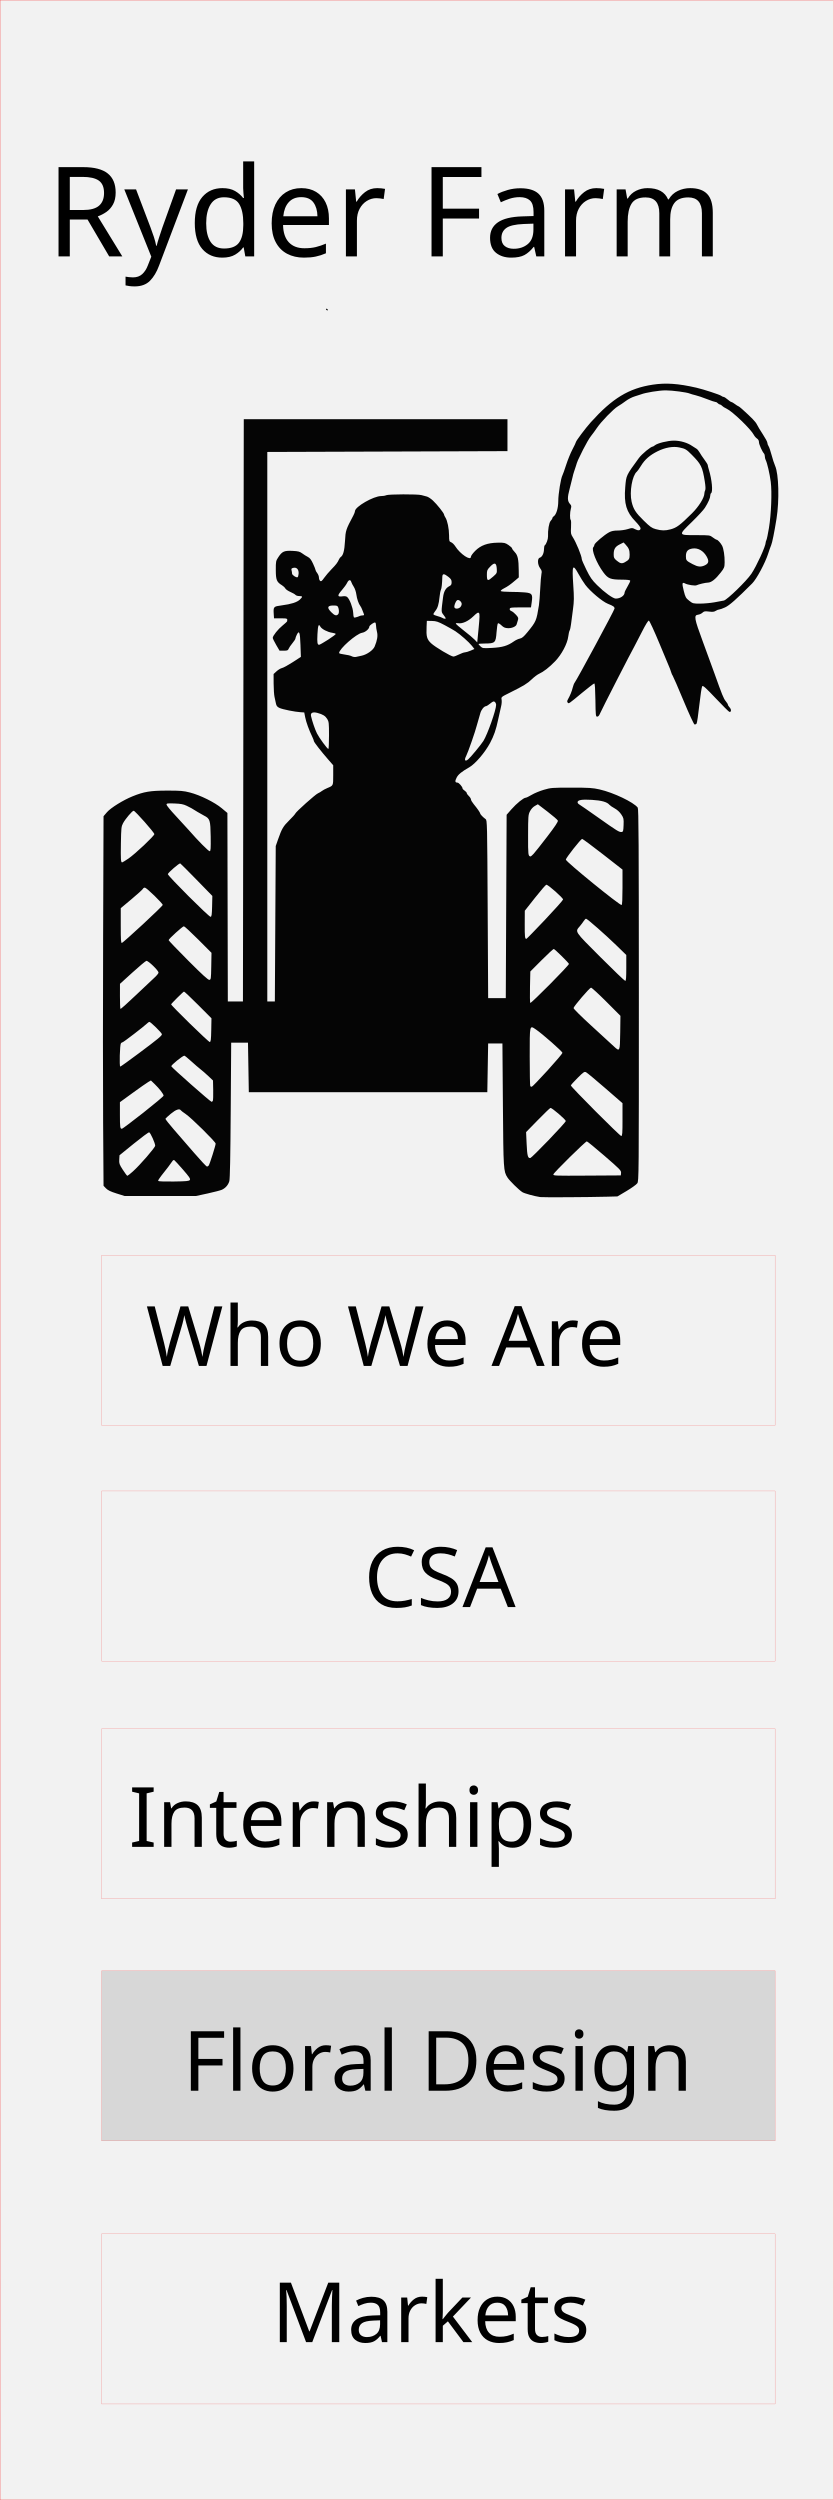
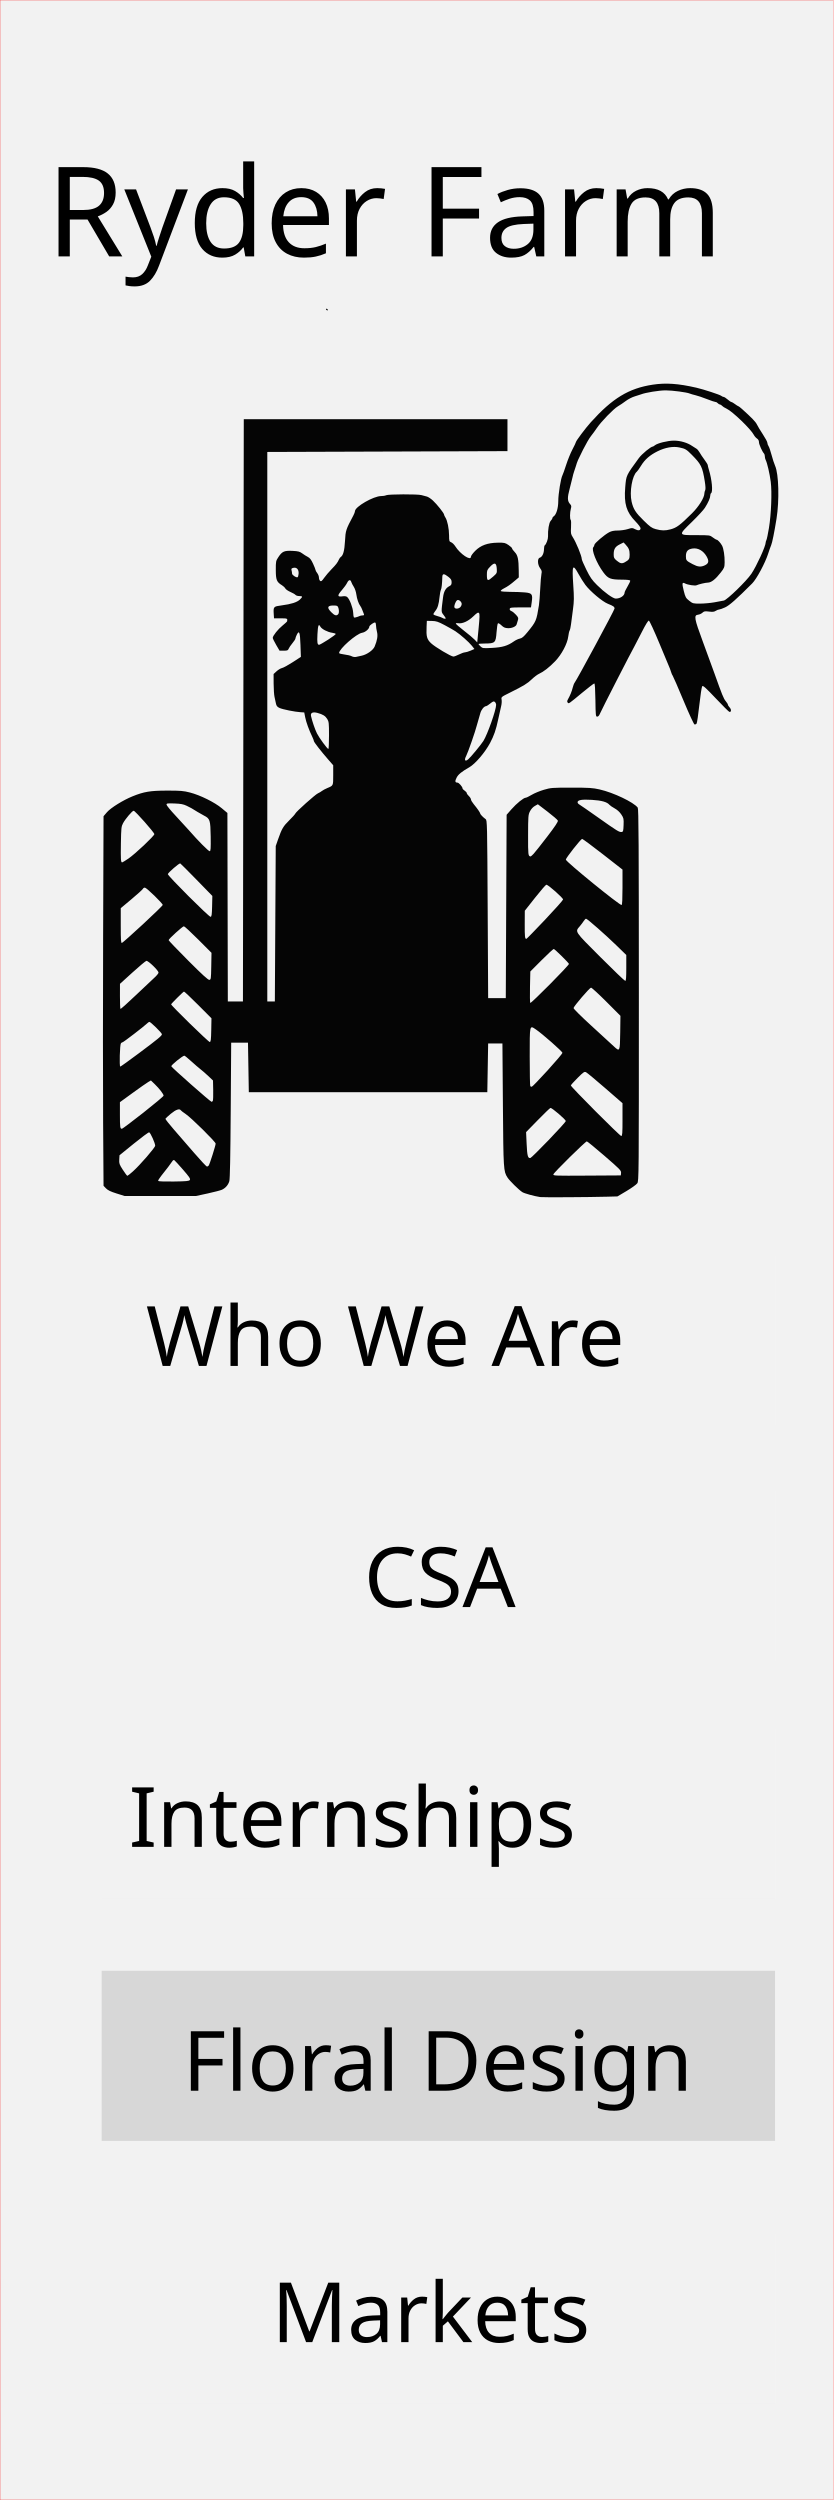
<svg xmlns="http://www.w3.org/2000/svg" width="112.889mm" height="338.667mm" viewBox="0 0 400 1200" id="svg4278" version="1.1">
  <defs id="defs4280" />
  <g id="layer1" transform="translate(-48.57143,410.4949)">
    <rect style="opacity:1;fill:#f2f2f2;fill-opacity:1;fill-rule:evenodd;stroke:#f60000;stroke-width:0.1;stroke-linecap:round;stroke-miterlimit:4;stroke-dasharray:none;stroke-opacity:1" id="rect4700" width="399.9" height="1199.9" x="48.621" y="-410.445" />
    <text xml:space="preserve" style="font-style:normal;font-weight:normal;font-size:40px;line-height:125%;font-family:sans-serif;text-align:end;letter-spacing:0px;word-spacing:0px;text-anchor:end;fill:#000000;fill-opacity:1;stroke:none;stroke-width:1px;stroke-linecap:butt;stroke-linejoin:miter;stroke-opacity:1;opacity:1;" x="259.218" y="-287.426" id="text4767">
      <tspan id="tspan4769" x="259.218" y="-287.426" style="font-style:normal;font-variant:normal;font-weight:500;font-stretch:normal;font-size:60px;line-height:125%;font-family:Ubuntu;-inkscape-font-specification:'Ubuntu, Medium';text-align:center;writing-mode:lr-tb;text-anchor:middle;">Ryder Farm</tspan>
    </text>
    <g transform="matrix(0.3224632,0,0,0.3226472,88.5396,-22.64576)" id="layer1-7">
      <path id="path5402" d="m 680.179,578.8 c -9.114,-1.393 -23.651,-5.421 -26.685,-7.395 -5.317,-3.458 -19.004,-16.955 -22.06,-21.753 -5.902,-9.265 -6.038,-11.434 -6.792,-108.092 l -0.712,-91.25 -10.625,0 -10.625,0 -0.625,36.25 -0.625,36.25 -177.5,0 -177.5,0 -0.625,-36.875 -0.625,-36.875 -12.5,0 -12.5,0 -0.681,100.625 c -0.465,68.765 -1.125,102.147 -2.083,105.433 -1.632,5.596 -5.64,10.25 -10.967,12.737 -2.073,0.968 -11.613,3.462 -21.2,5.544 l -17.431,3.785 -53.136,0 -53.136,0 -12.021,-3.759 c -8.786,-2.747 -13.006,-4.788 -15.683,-7.582 l -3.663,-3.822 -0.625,-94.606 c -0.344,-52.033 -0.344,-175.748 0,-274.921 l 0.625,-180.315 5.225,-6.065 c 5.528,-6.418 24.083,-17.919 37.933,-23.514 17.109,-6.91 26.438,-8.459 51.217,-8.502 20.202,-0.035 24.547,0.327 34.375,2.859 15.158,3.906 36.674,14.554 47.182,23.349 l 8.432,7.057 0.318,140.222 0.318,140.222 11.25,0 11.25,0 0.625,-433.125 0.625,-433.125 196.25,0 196.25,0 0,23.75 0,23.75 -178.75,0.625 -178.75,0.625 0,408.75 0,408.75 5.625,0 5.625,0 0.66,-115.625 0.66,-115.625 3.49,-10 c 5.484,-15.715 7.676,-19.448 16.515,-28.125 4.552,-4.469 8.647,-9.031 9.101,-10.138 1.179,-2.877 29.946,-28.571 33.828,-30.215 1.785,-0.756 4.371,-2.288 5.746,-3.405 1.375,-1.117 5.031,-3.085 8.125,-4.374 8.991,-3.746 8.75,-3.215 8.75,-19.303 l 0,-14.628 -7.028,-8.032 c -10.913,-12.472 -21.722,-26.352 -21.718,-27.889 0.002,-0.766 -1.09,-3.643 -2.427,-6.393 -4.782,-9.837 -9.062,-21.612 -10.495,-28.871 l -1.457,-7.379 -5,-0.293 c -8.739,-0.511 -27.341,-4.243 -31.854,-6.39 -3.34,-1.589 -4.561,-3.09 -5.243,-6.444 -0.489,-2.405 -1.458,-6.904 -2.154,-9.998 -0.696,-3.094 -1.289,-12.018 -1.319,-19.831 l -0.054,-14.206 4.469,-4.094 c 2.458,-2.252 6.107,-4.421 8.108,-4.821 2.001,-0.4 9.131,-4.29 15.843,-8.644 l 12.204,-7.917 -0.625,-17.955 c -0.662,-19.029 -1.845,-22.233 -5.502,-14.902 -1.099,2.203 -1.998,4.709 -1.998,5.57 0,0.861 -2.031,3.996 -4.514,6.968 -2.483,2.972 -5,6.681 -5.594,8.243 -0.923,2.429 -1.981,2.84 -7.306,2.84 l -6.226,0 -5.055,-8.656 c -2.78,-4.761 -5.055,-9.443 -5.055,-10.405 0,-3.087 7.965,-13.074 14.708,-18.443 3.598,-2.865 6.627,-5.724 6.73,-6.353 0.673,-4.106 0.309,-4.269 -9.562,-4.269 l -10,0 -0.39,-6.167 c -0.71,-11.217 -0.444,-11.509 11.944,-13.12 14.124,-1.837 22.592,-4.538 26.884,-8.573 4.491,-4.223 4.336,-5.265 -0.784,-5.265 -2.322,0 -4.871,-0.782 -5.664,-1.738 -0.793,-0.956 -4.222,-2.934 -7.62,-4.396 -3.398,-1.462 -6.791,-3.803 -7.54,-5.204 -0.75,-1.4 -2.992,-3.537 -4.984,-4.748 -7.875,-4.789 -9.145,-7.918 -9.183,-22.623 -0.034,-12.978 0.088,-13.58 3.929,-19.379 5.538,-8.361 8.741,-9.755 20.996,-9.14 8.419,0.423 10.795,1.037 14.375,3.72 2.359,1.767 6.134,4.147 8.389,5.288 3.06,1.548 5.043,4.132 7.812,10.179 2.042,4.457 3.712,8.705 3.712,9.439 0,0.734 1.125,2.764 2.5,4.512 1.375,1.748 2.5,4.721 2.5,6.607 0,1.886 0.801,4.093 1.78,4.905 1.45,1.203 2.551,0.381 5.938,-4.436 2.287,-3.252 7.23,-9.051 10.985,-12.886 6.857,-7.004 8.897,-9.682 11.167,-14.664 0.675,-1.48 1.788,-3.038 2.475,-3.462 3.736,-2.309 5.647,-9.382 6.444,-23.847 0.87,-15.792 1.266,-17 12.513,-38.125 1.281,-2.406 2.356,-5.316 2.389,-6.466 0.187,-6.522 27.629,-22.284 38.797,-22.284 2.848,0 6.205,-0.55 7.46,-1.222 3.144,-1.683 47.569,-1.841 52.767,-0.188 2.289,0.728 5.741,1.643 7.673,2.034 1.931,0.391 6.057,3.057 9.168,5.925 6.138,5.658 16.695,18.943 16.695,21.009 0,0.704 0.887,2.633 1.971,4.288 2.983,4.552 5.435,16.455 5.485,26.623 0.042,8.494 0.247,9.171 3.123,10.264 1.693,0.644 4.438,3.324 6.1,5.956 7.39,11.706 23.321,22.288 23.321,15.49 0,-1.277 2.864,-5.186 6.365,-8.686 8.261,-8.262 18.387,-11.93 33.571,-12.161 9.723,-0.148 10.987,0.127 15.938,3.468 2.957,1.996 5.377,4.265 5.377,5.043 0,0.778 1.787,3.258 3.971,5.511 4.508,4.651 5.786,10.56 5.938,27.439 l 0.091,10.167 -4.934,4.208 c -7.727,6.59 -11.525,9.27 -17.298,12.205 -2.946,1.498 -5.022,3.265 -4.614,3.926 0.409,0.661 6.757,1.206 14.107,1.211 7.35,0.005 17.212,0.372 21.915,0.816 10.576,0.999 11.742,2.672 10.066,14.443 l -1.118,7.857 -15.595,0 c -13.843,0 -15.643,0.245 -16.028,2.184 -0.276,1.388 0.653,2.597 2.547,3.317 1.639,0.623 4.735,3.131 6.878,5.573 3.562,4.057 3.781,4.794 2.546,8.558 -0.744,2.265 -1.518,4.789 -1.72,5.608 -0.772,3.121 -7.081,5.915 -12.797,5.666 -4.474,-0.195 -6.532,-1.075 -9.709,-4.154 -2.217,-2.149 -4.582,-3.567 -5.254,-3.152 -0.672,0.416 -1.627,6.413 -2.122,13.328 -1.121,15.657 -2.161,16.681 -17.039,16.766 -5.404,0.031 -9.827,0.38 -9.829,0.776 0,0.396 1.384,2.023 3.08,3.616 2.943,2.765 3.697,2.865 16.563,2.185 16.192,-0.855 23.56,-3.035 33.16,-9.811 2.575,-1.817 6.535,-3.652 8.801,-4.077 3.147,-0.59 5.784,-2.811 11.168,-9.401 13.073,-16.002 13.484,-16.961 17.177,-40.107 0.603,-3.781 1.474,-14.851 1.934,-24.6 0.461,-9.749 1.285,-19.711 1.833,-22.138 0.823,-3.649 0.479,-5.113 -1.987,-8.455 -3.986,-5.403 -4.243,-14.711 -0.432,-15.707 3.417,-0.894 6.2,-6.599 6.2,-12.713 0,-2.744 0.571,-5.341 1.269,-5.773 1.998,-1.235 4.891,-9.073 4.734,-12.828 -0.402,-9.649 1.461,-20.711 3.931,-23.341 1.411,-1.502 2.566,-3.37 2.566,-4.151 0,-0.781 0.743,-1.87 1.652,-2.419 4.084,-2.471 7.098,-12.215 7.102,-22.957 0,-10.488 3.851,-34.196 6.225,-38.36 0.684,-1.201 3.16,-8.159 5.501,-15.464 2.341,-7.304 6.566,-17.664 9.388,-23.021 2.822,-5.357 5.132,-10.233 5.132,-10.835 0,-1.733 14.335,-20.824 22.21,-29.579 32.069,-35.652 56.477,-50.466 92.082,-55.888 19.624,-2.988 37.93,-1.722 65.084,4.502 10.659,2.443 34.898,10.37 36.974,12.091 1.085,0.9 2.699,1.636 3.585,1.636 0.886,0 3.534,1.688 5.883,3.75 2.349,2.062 4.851,3.75 5.561,3.75 0.709,0 3.134,1.406 5.387,3.125 2.253,1.719 4.481,3.125 4.95,3.125 0.469,0 2.889,1.828 5.377,4.062 14.859,13.345 20.469,19.17 22.382,23.238 1.183,2.516 5.161,9.113 8.839,14.66 3.678,5.547 6.688,11.187 6.688,12.534 0,1.347 0.779,3.561 1.731,4.92 0.952,1.359 2.976,7.25 4.497,13.091 1.522,5.841 3.907,13.151 5.3,16.245 5.429,12.051 6.468,51.361 2.083,78.75 -3.178,19.85 -6.434,35.917 -7.978,39.375 -0.921,2.062 -2.921,7.688 -4.445,12.5 -4.365,13.785 -17.214,37.739 -23.76,44.294 -23.49,23.524 -33.871,32.703 -40.328,35.656 -3.817,1.746 -7.839,3.174 -8.939,3.174 -1.099,0 -3.354,0.888 -5.011,1.974 -2.322,1.521 -4.619,1.773 -10.025,1.097 -6.061,-0.757 -7.386,-0.529 -9.756,1.676 -1.509,1.404 -4.431,2.738 -6.493,2.965 -6.567,0.723 -5.713,5.606 6.959,39.788 6.244,16.844 14.059,38.219 17.366,47.5 11.483,32.228 13.679,37.62 16.856,41.396 1.757,2.088 3.194,4.42 3.194,5.182 0,0.762 1.196,2.659 2.658,4.215 2.756,2.934 2.428,7.229 -0.496,6.487 -0.877,-0.223 -9.984,-9.28 -20.238,-20.126 -14.736,-15.589 -18.95,-19.387 -20.109,-18.125 -0.807,0.878 -2.747,13.409 -4.312,27.847 -1.565,14.438 -3.42,26.977 -4.122,27.866 -0.702,0.889 -2.073,1.451 -3.046,1.25 -1.012,-0.209 -8.073,-15.473 -16.484,-35.63 -8.093,-19.395 -15.295,-35.989 -16.005,-36.875 -0.71,-0.886 -1.676,-3.018 -2.147,-4.736 -0.471,-1.719 -1.339,-4.25 -1.928,-5.625 -0.589,-1.375 -7.504,-17.969 -15.367,-36.875 -8.084,-19.439 -15.054,-34.525 -16.041,-34.72 -1.128,-0.223 -4.936,5.971 -10.758,17.5 -4.957,9.815 -9.846,19.251 -10.865,20.97 -3.836,6.469 -48.952,94.513 -50.902,99.337 -1.359,3.362 -2.815,5.038 -4.375,5.038 -2.193,0 -2.359,-1.525 -2.677,-24.688 -0.228,-16.586 -0.78,-24.688 -1.685,-24.688 -0.74,0 -8.638,6.047 -17.552,13.438 -21.138,17.527 -20.374,17.008 -22.054,14.984 -0.998,-1.203 -0.899,-2.47 0.37,-4.72 3.364,-5.967 5.752,-11.815 7.112,-17.414 0.756,-3.114 2.079,-6.505 2.94,-7.537 3.107,-3.722 59.333,-108.056 59.333,-110.099 0,-2.719 -1.653,-3.909 -10.052,-7.236 -8.075,-3.199 -26.15,-18.413 -33.457,-28.162 -2.629,-3.508 -7.173,-10.737 -10.098,-16.065 -8.707,-15.86 -9.845,-13.468 -7.821,16.444 1.276,18.861 1.209,24.041 -0.474,36.369 -1.079,7.906 -2.367,17.75 -2.863,21.875 -0.496,4.125 -1.434,8.343 -2.084,9.374 -0.651,1.031 -1.554,4.968 -2.008,8.75 -1.3,10.842 -9.968,27.142 -19.796,37.227 -8.876,9.108 -16.898,15.33 -23.847,18.495 -2.406,1.096 -7.188,4.709 -10.625,8.029 -6.613,6.386 -12.112,9.74 -32.853,20.037 -12.832,6.37 -12.852,6.388 -12.109,10.36 0.409,2.188 0.101,6.51 -0.684,9.604 -0.786,3.094 -2.797,12.094 -4.469,20 -3.222,15.234 -6.231,23.933 -12.04,34.81 -7.543,14.122 -21.952,31 -30.801,36.079 -11.754,6.746 -16.495,10.611 -18.973,15.47 -2.709,5.31 -2.387,7.392 1.144,7.392 2.168,0 7.661,6.216 7.661,8.671 0,0.7 1.406,2.193 3.125,3.319 1.719,1.126 3.125,2.729 3.125,3.561 0,0.832 1.406,2.834 3.125,4.449 1.719,1.615 3.125,3.861 3.125,4.993 0,1.131 1.828,4.27 4.062,6.974 5.428,6.569 9.688,12.701 9.688,13.947 0,1.206 4.635,6.023 8.041,8.357 2.355,1.614 2.434,5.004 3.125,134.005 l 0.709,132.349 13.125,0 13.125,0 0.625,-136.381 0.625,-136.381 7.222,-8.225 c 7.54,-8.587 18.089,-17.138 21.144,-17.138 0.98,0 4.98,-1.927 8.891,-4.281 3.91,-2.355 12.033,-5.73 18.052,-7.5 10.429,-3.068 12.357,-3.219 41.16,-3.219 26.295,2.5e-4 31.731,0.344 41.875,2.652 20.683,4.704 50.688,19.002 56.821,27.076 1.33,1.751 1.639,53.255 1.671,278.829 0.039,272.039 -10e-4,276.739 -2.39,280.094 -1.336,1.877 -8.508,7.026 -15.938,11.443 l -13.508,8.031 -15.625,0.425 c -28.232,0.768 -95.546,1.151 -99.375,0.566 z m -521.483,-25.533 c 1.041,-1.653 -0.911,-4.566 -10.229,-15.271 -6.334,-7.276 -12.161,-13.627 -12.95,-14.114 -0.789,-0.487 -2.031,0.109 -2.761,1.324 -1.682,2.8 -9.743,13.415 -16.642,21.912 -2.923,3.601 -4.992,7.07 -4.597,7.709 0.413,0.668 10.326,1.018 23.305,0.822 19.299,-0.291 22.774,-0.638 23.873,-2.383 z m -85.045,-12.408 c 10.614,-9.46 33.403,-35.728 33.403,-38.503 0,-3.781 -7.097,-19.507 -8.978,-19.895 -0.926,-0.191 -11.238,7.414 -22.915,16.9 l -21.231,17.248 -0.373,6.404 c -0.337,5.791 0.177,7.256 5.373,15.287 3.16,4.886 6.169,8.883 6.686,8.883 0.517,0 4.133,-2.846 8.036,-6.325 z m 726.87,1.95 c 0.315,-3.455 -1.624,-5.448 -24.618,-25.312 -13.728,-11.859 -25.568,-21.562 -26.312,-21.562 -2.081,0 -49.358,46.578 -49.813,49.077 -0.379,2.077 2.455,2.183 50,1.875 l 50.401,-0.327 0.342,-3.75 z m -613.804,-10.938 c 1.494,-1.916 10.337,-29.801 10.337,-32.597 0,-2.659 -36.3,-38.488 -44.632,-44.054 -3.579,-2.391 -6.847,-4.896 -7.261,-5.566 -1.814,-2.934 -7.404,-0.979 -14.798,5.175 -4.226,3.517 -7.864,6.872 -8.085,7.455 -0.221,0.583 5.404,7.74 12.5,15.905 7.096,8.165 20.772,23.936 30.391,35.045 9.619,11.11 18.128,20.2 18.909,20.2 0.781,0 1.968,-0.703 2.639,-1.562 z m 506.146,-38.019 c 13.993,-14.551 25.438,-27.207 25.434,-28.125 -0.01,-2.197 -20.891,-20.075 -22.851,-19.564 -0.834,0.217 -9.339,8.4 -18.9,18.184 l -17.383,17.789 0.805,17.689 c 0.804,17.681 1.852,21.585 5.593,20.85 1.024,-0.201 13.31,-12.271 27.302,-26.823 z m 109.816,-30.413 0,-24.335 -25.625,-22.253 c -14.094,-12.239 -26.916,-22.898 -28.494,-23.687 -2.633,-1.315 -3.689,-0.618 -12.812,8.451 -5.469,5.437 -9.943,10.441 -9.943,11.122 0,2.145 73.033,75.374 75,75.201 1.597,-0.14 1.875,-3.775 1.875,-24.499 z M 89.269,453.375 c 16.657,-13.095 30.285,-24.541 30.285,-25.438 0,-2.315 -6.207,-10.417 -13.025,-16.999 l -5.821,-5.62 -3.973,2.28 c -2.185,1.254 -12.57,8.523 -23.077,16.152 l -19.103,13.872 0,18.947 c 0,18.636 0.292,20.614 3.048,20.614 0.76,0 15.01,-10.714 31.667,-23.808 z m 103.547,-17.664 c 0.5,-0.81 0.77,-7.978 0.599,-15.93 l -0.311,-14.458 -7.088,-6.677 c -3.898,-3.672 -9.057,-8.167 -11.463,-9.988 -2.406,-1.821 -8.559,-7.117 -13.672,-11.768 -5.113,-4.651 -9.784,-8.457 -10.379,-8.457 -2.542,0 -19.832,14.003 -19.465,15.765 0.373,1.791 58.2,52.794 60.005,52.923 0.475,0.034 1.273,-0.601 1.773,-1.41 z m 498.337,-45.362 c 12.183,-13.384 22.151,-25.143 22.151,-26.131 0,-1.934 -29.96,-28.312 -39.371,-34.663 -9.725,-6.564 -9.379,-8.057 -9.379,40.505 0,23.626 0.375,43.331 0.833,43.789 0.458,0.458 1.459,0.833 2.224,0.833 0.765,0 11.359,-10.95 23.542,-24.334 z m -607.956,-25.83 c 28.794,-21.519 33.857,-25.708 33.857,-28.014 0,-1.946 -17.185,-18.783 -18.764,-18.384 -0.68,0.172 -2.229,1.297 -3.443,2.5 -4.198,4.16 -35.031,27.812 -36.257,27.812 -0.676,0 -1.814,0.704 -2.527,1.563 -1.629,1.963 -2.564,34.691 -0.99,34.688 0.629,-9e-4 13.285,-9.076 28.125,-20.166 z m 716.072,-30.436 0.34,-24.943 -20.951,-20.978 c -11.523,-11.538 -21.801,-20.949 -22.84,-20.913 -2.031,0.071 -25.392,27.277 -26.012,30.294 -0.214,1.042 11.233,12.408 26.855,26.666 14.975,13.667 29.768,27.236 32.873,30.153 9.206,8.648 9.345,8.358 9.735,-20.279 z m -608.762,-3.79 0.327,-17.484 -19.956,-20 c -10.976,-11 -20.404,-19.887 -20.952,-19.749 -1.284,0.323 -19.121,18.055 -19.121,19.008 0,1.911 55.857,56.371 57.5,56.062 1.542,-0.29 1.933,-3.462 2.202,-17.837 z m -85.242,-77.275 c 3.734,-3.323 6.789,-6.995 6.789,-8.161 0,-3.088 -15.457,-18.013 -18.105,-17.482 -1.192,0.239 -10.525,8.028 -20.741,17.309 l -18.573,16.875 -0.041,18.229 c -0.022,10.026 0.322,18.592 0.766,19.035 0.443,0.443 10.326,-8.322 21.961,-19.479 11.635,-11.157 24.21,-23.004 27.944,-26.326 z m 617.679,-21.114 c -0.558,-1.904 -21.22,-22.22 -22.599,-22.22 -0.798,0 -8.971,7.535 -18.161,16.744 l -16.709,16.744 -0.503,22.682 c -0.277,12.475 -0.102,23.331 0.388,24.124 0.898,1.452 58.117,-56.254 57.584,-58.074 z m 85.36,6.013 0,-19.267 -14.062,-13.7 c -16.621,-16.192 -44.035,-40.267 -45.852,-40.267 -0.703,0 -2.25,1.547 -3.439,3.438 -1.189,1.891 -3.725,5.276 -5.636,7.523 -7.524,8.848 -8.911,6.746 30.374,46.05 19.511,19.52 36.181,35.49 37.044,35.49 1.193,0 1.571,-4.633 1.571,-19.267 z m -617.779,-2.561 0.346,-19.953 -19.706,-19.735 c -10.838,-10.854 -20.458,-19.735 -21.377,-19.735 -1.975,0 -22.709,18.81 -22.724,20.615 -0.005,0.682 13.068,14.338 29.053,30.346 21.113,21.144 29.746,29.011 31.562,28.76 2.364,-0.328 2.519,-1.429 2.846,-20.299 z M 88.77,172.969 c 16.243,-15.037 29.533,-27.964 29.533,-28.728 0,-2.333 -24.175,-25.808 -26.578,-25.808 -1.238,0 -2.553,0.79 -2.924,1.755 -0.37,0.965 -7.947,7.845 -16.836,15.289 l -16.162,13.534 0,26.053 c 0,21.454 0.303,25.981 1.717,25.648 0.944,-0.222 15.007,-12.707 31.25,-27.744 z m 598.405,-6.544 c 14.714,-15.542 26.879,-29.183 27.032,-30.312 0.294,-2.167 -22.129,-22.054 -24.867,-22.054 -0.834,0 -8.398,8.719 -16.809,19.375 l -15.294,19.375 -0.092,20.104 c -0.086,18.777 0.248,21.771 2.426,21.771 0.468,0 12.89,-12.716 27.604,-28.258 z m -495.395,-20.267 0.352,-15.37 -23.402,-23.99 C 155.858,93.604 144.89,82.627 144.355,82.405 c -1.518,-0.63 -18.345,13.933 -18.454,15.971 -0.138,2.587 61.36,63.951 63.651,63.512 1.524,-0.292 1.943,-3.246 2.228,-15.729 z m 610.899,-28.444 0,-26.135 -29.253,-22.823 c -16.089,-12.553 -29.968,-22.823 -30.843,-22.823 -1.874,0 -24.279,28.436 -24.279,30.814 0,3.074 80.374,68.437 83.055,67.543 0.871,-0.29 1.321,-9.334 1.321,-26.576 z M 67.114,75.267 c 10.003,-6.772 38.689,-33.775 38.689,-36.419 0,-2.386 -28.673,-34.79 -30.784,-34.79 -2.074,0 -12.333,12.054 -15.845,18.617 -2.514,4.7 -2.781,7.225 -3.154,29.921 -0.391,23.808 -0.098,28.337 1.839,28.337 0.487,0 4.651,-2.55 9.254,-5.666 z m 603.247,-7.146 c 2.089,-2.234 11.235,-13.771 20.326,-25.637 11.655,-15.215 16.302,-22.216 15.764,-23.75 -0.42,-1.196 -7.295,-7.157 -15.277,-13.246 l -14.514,-11.071 -4.491,2.525 c -2.729,1.534 -5.565,4.652 -7.229,7.946 -2.586,5.118 -2.743,7.105 -2.812,35.629 -0.073,29.719 0.085,31.046 3.744,31.568 0.381,0.054 2.401,-1.73 4.49,-3.964 z M 189.675,42.314 c -0.356,-24.401 -1.054,-26.565 -10.028,-31.086 -2.458,-1.238 -6.719,-3.656 -9.469,-5.372 -9.035,-5.64 -9.94,-6.15 -16.25,-9.177 -4.917,-2.358 -8.782,-3.09 -18.125,-3.434 -10.567,-0.388 -11.875,-0.199 -11.875,1.714 0,1.183 6.188,8.727 13.75,16.764 7.562,8.037 16.474,17.757 19.803,21.599 12.972,14.971 29.032,31.144 30.729,30.945 1.48,-0.173 1.728,-3.894 1.465,-21.954 z m 614.612,-17.034 c 0.335,-9.362 0.107,-10.408 -3.416,-15.727 -2.361,-3.565 -6.062,-6.943 -9.885,-9.024 -3.361,-1.829 -6.838,-4.202 -7.726,-5.272 -3.503,-4.222 -11.667,-6.527 -26.207,-7.401 -15.01,-0.902 -21.25,0.163 -21.25,3.628 0,1.024 1.103,2.452 2.45,3.173 1.348,0.721 14.055,9.52 28.239,19.552 28.606,20.234 31.332,21.906 34.936,21.43 2.23,-0.294 2.539,-1.414 2.858,-10.359 z M 573.068,-72.504 c 3.839,-3.305 18.908,-21.511 22.502,-27.188 6.068,-9.584 18.984,-46.144 18.984,-53.737 0,-1.558 -0.859,-3.545 -1.909,-4.417 -1.592,-1.321 -2.723,-0.931 -6.802,2.347 -2.691,2.162 -5.412,3.932 -6.047,3.932 -3.13,0 -7.506,5.373 -8.869,10.89 -0.813,3.292 -2.072,7.673 -2.798,9.735 -0.726,2.062 -1.783,5.719 -2.35,8.125 -1.864,7.917 -13.084,40.147 -15.733,45.193 -3.404,6.484 -1.772,9.247 3.023,5.12 z M 365.804,-107.981 c 0,-18.293 -0.243,-20.559 -2.621,-24.405 -2.881,-4.662 -6.513,-6.93 -14.562,-9.095 -7.084,-1.906 -10.656,-0.175 -9.599,4.653 1.642,7.5 5.916,19.987 8.848,25.851 3.346,6.692 15.422,23.162 16.983,23.162 0.523,0 0.95,-9.074 0.95,-20.165 z m 48.75,-118.658 c 7.761,-1.678 16.941,-8.199 19.2,-13.639 3.893,-9.375 4.933,-15.945 3.455,-21.815 -0.773,-3.069 -1.405,-7.266 -1.405,-9.328 0,-2.061 -0.55,-4.088 -1.223,-4.504 -1.437,-0.888 -8.756,4.219 -8.822,6.156 -0.114,3.358 -5.952,8.317 -10.66,9.053 -8.549,1.337 -34.296,23.984 -34.296,30.168 0,0.679 3.516,1.636 7.812,2.127 4.297,0.49 9.219,1.669 10.938,2.619 1.719,0.95 4.531,1.424 6.25,1.053 1.719,-0.371 5.656,-1.222 8.75,-1.891 z m 144.766,-1.802 c 3.422,-1.719 7.359,-3.125 8.749,-3.125 1.39,0 5.152,-1.125 8.361,-2.5 l 5.833,-2.5 -3.803,-4.801 c -4.386,-5.537 -17.24,-16.876 -24.532,-21.639 -2.75,-1.796 -10.062,-5.941 -16.25,-9.21 -9.587,-5.065 -12.359,-5.965 -18.75,-6.084 l -7.5,-0.14 -0.392,8.75 c -0.655,14.626 0.417,18.578 6.653,24.522 5.865,5.59 29.792,19.853 33.304,19.853 1.157,0 4.904,-1.406 8.326,-3.125 z m -195.079,-21.852 c 6.359,-4.096 11.562,-7.953 11.562,-8.571 0,-0.618 -2.24,-1.423 -4.979,-1.791 -7.064,-0.947 -16.029,-5.602 -17.987,-9.338 -2.479,-4.732 -3.556,-1.788 -4.259,11.646 -0.642,12.265 -0.114,15.541 2.498,15.517 0.881,-0.007 6.805,-3.366 13.164,-7.462 z m 224.743,-39.787 c -1.26,-1.334 -2.853,-0.384 -8.569,5.108 -7.518,7.223 -16.395,11.174 -22.489,10.009 -1.855,-0.355 -3.372,-0.101 -3.372,0.564 0,0.665 5.484,5.45 12.188,10.635 6.703,5.185 13.875,11.212 15.937,13.394 l 3.75,3.967 2.052,-21.019 c 1.632,-16.72 1.735,-21.354 0.504,-22.658 z m -49.431,7.805 c 0,-0.39 -1.485,-2.655 -3.3,-5.034 -3.564,-4.673 -3.543,-3.819 -0.653,-26.468 1.088,-8.528 4.055,-13.685 9.378,-16.295 2.617,-1.284 3.325,-2.525 3.325,-5.832 0,-3.39 -0.941,-4.947 -4.867,-8.057 -6.421,-5.085 -8.854,-5.029 -8.982,0.207 -0.243,9.939 -1.042,17.155 -2.132,19.272 -0.649,1.26 -1.542,5.947 -1.983,10.416 -1.104,11.181 -2.831,16.768 -6.548,21.186 -1.742,2.07 -2.854,4.268 -2.473,4.885 0.381,0.617 3.094,1.747 6.027,2.511 2.934,0.764 6.178,1.95 7.209,2.635 2.05,1.362 5,1.701 5,0.575 z m -128.52,-3.215 c 1.158,-0.592 3.327,-1.077 4.821,-1.077 2.107,0 2.508,-0.491 1.788,-2.188 -0.51,-1.203 -1.572,-3.95 -2.36,-6.105 -0.788,-2.155 -2.059,-4.686 -2.826,-5.625 -2.526,-3.096 -5.103,-10.594 -5.999,-17.454 -0.485,-3.714 -2.181,-8.722 -3.768,-11.128 -1.587,-2.406 -3.261,-5.641 -3.72,-7.188 -1.198,-4.039 -3.989,-3.465 -6.242,1.282 -1.069,2.252 -4.47,6.984 -7.559,10.514 -7.578,8.663 -7.228,10.781 1.561,9.437 2.35,-0.359 4.866,0.056 5.991,0.99 3.714,3.082 8.48,15.389 9.058,23.389 0.556,7.695 0.608,7.789 3.856,7.015 1.811,-0.432 4.24,-1.27 5.398,-1.862 z m -31.472,-2.963 c 1.881,-2.266 0.836,-10.542 -1.527,-12.089 -0.884,-0.578 -4.133,-0.905 -7.221,-0.726 -7.552,0.438 -8.073,3.365 -1.751,9.839 5.065,5.187 7.978,6.013 10.498,2.976 z m 181.455,-10.183 c 1.257,-1.138 2.286,-3.356 2.286,-4.929 0,-3.531 -4.772,-7.247 -6.968,-5.425 -2.297,1.906 -4.66,8.385 -3.839,10.526 0.964,2.512 5.66,2.418 8.521,-0.171 z m 378.536,-7.401 c 5.844,-1.056 12.145,-2.23 14.002,-2.608 4.844,-0.987 33.789,-29.11 40.96,-39.797 7.88,-11.744 21.288,-41.063 21.288,-46.551 0,-0.884 0.512,-2.585 1.139,-3.779 0.626,-1.194 2.299,-9.202 3.716,-17.796 3.39,-20.55 4.663,-53.2 2.682,-68.75 -1.52,-11.925 -5.367,-28.445 -7.593,-32.605 -0.656,-1.227 -1.194,-3.561 -1.194,-5.187 0,-1.626 -0.516,-3.492 -1.146,-4.145 -2.714,-2.813 -7.604,-13.726 -7.604,-16.97 0,-2.325 -0.999,-4.19 -2.918,-5.447 -1.605,-1.052 -3.701,-3.455 -4.658,-5.341 -4.338,-8.548 -31.966,-35.145 -40.59,-39.073 -2.846,-1.297 -5.899,-3.229 -6.783,-4.294 -0.884,-1.065 -2.313,-1.937 -3.176,-1.937 -0.863,0 -2.269,-0.844 -3.125,-1.875 -0.856,-1.031 -2.411,-1.875 -3.456,-1.875 -1.045,0 -6.816,-1.944 -12.824,-4.32 -6.008,-2.376 -13.662,-4.954 -17.009,-5.729 -3.347,-0.775 -7.211,-1.906 -8.586,-2.513 -4.134,-1.824 -25.616,-4.675 -35.499,-4.711 -9.706,-0.035 -30.308,3.284 -37.001,5.961 -1.375,0.55 -5.594,1.907 -9.375,3.016 -3.781,1.109 -9.688,4.147 -13.125,6.75 -3.438,2.604 -8.781,6.215 -11.875,8.026 -6.584,3.853 -24.955,22.776 -31.25,32.189 -2.406,3.598 -6.364,9.01 -8.796,12.028 -2.431,3.017 -7.736,12.11 -11.789,20.207 -7.9,15.784 -8.459,17.069 -10.743,24.721 -0.821,2.75 -2.02,6.374 -2.665,8.053 -0.645,1.679 -1.645,5.335 -2.221,8.125 -0.577,2.79 -2.538,10.624 -4.359,17.409 -3.56,13.268 -3.409,18.252 0.692,22.727 1.955,2.133 2.142,3.286 1.115,6.867 -1.506,5.25 -1.624,15.806 -0.188,16.694 0.576,0.356 0.784,5.174 0.464,10.706 -0.528,9.114 -0.294,10.5 2.486,14.74 5.074,7.74 13.504,28.294 13.504,32.926 0,1.001 3.054,8.028 6.787,15.616 5.643,11.47 8.331,15.331 15.938,22.898 10.919,10.86 23.746,20.115 27.879,20.115 6.637,0 13.014,-4.293 13.107,-8.824 0.022,-1.072 2.024,-5.244 4.449,-9.271 2.425,-4.028 4.206,-7.932 3.957,-8.676 -0.28,-0.84 -4.921,-1.369 -12.222,-1.395 -17.198,-0.06 -20.774,-1.461 -27.776,-10.887 -10.168,-13.688 -18.251,-34.065 -14.858,-37.458 0.819,-0.819 1.5,-2.361 1.513,-3.427 0.028,-2.298 14.731,-14.858 21.833,-18.652 3.598,-1.922 7.213,-2.661 13.015,-2.661 4.418,0 11.066,-0.956 14.772,-2.124 6.42,-2.024 6.938,-2.016 10.979,0.16 4.752,2.559 8.128,1.941 8.128,-1.489 0,-1.255 -3.333,-5.709 -7.407,-9.898 -13.783,-14.173 -17.457,-26.376 -15.397,-51.136 1.48,-17.793 1.121,-17.023 20.143,-43.134 4.582,-6.289 18.039,-17.38 21.089,-17.38 0.413,0 1.639,-0.752 2.724,-1.671 3.825,-3.24 19.293,-7.079 28.524,-7.079 9.616,0 20.339,3.153 27.173,7.989 2.048,1.45 4.816,3.198 6.149,3.886 1.334,0.688 3.509,3.219 4.834,5.625 1.325,2.406 4.604,7.304 7.288,10.884 2.684,3.58 4.88,7.161 4.88,7.957 0,0.797 0.805,4.055 1.788,7.241 4.414,14.298 6.128,32.74 3.212,34.543 -0.687,0.425 -1.25,2.084 -1.25,3.687 0,3.452 -3.06,10.397 -8.014,18.188 -1.967,3.094 -10.586,12.442 -19.154,20.775 -20.759,20.189 -20.861,19.85 5.935,19.85 20.559,0 20.619,0.009 25.101,3.438 2.471,1.891 5.045,3.438 5.72,3.438 1.562,0 5.856,4.693 8.007,8.75 2.27,4.283 3.961,15.282 3.807,24.768 -0.119,7.33 -0.52,8.399 -5.625,15 -7.918,10.236 -14.31,15.232 -19.49,15.232 -3.213,0 -13.774,2.474 -16.545,3.875 -2.337,1.182 -13.261,-0.496 -17.3,-2.657 -4.35,-2.328 -4.731,-0.267 -1.979,10.685 2.472,9.836 3.116,11.019 8.162,15.012 5.299,4.193 5.83,4.334 16.24,4.31 5.919,-0.014 15.543,-0.889 21.387,-1.945 z m -329.491,-38.189 c 5.679,-4.998 5.849,-5.354 5.489,-11.434 -0.553,-9.328 -3.181,-10.323 -9.654,-3.653 -4.665,4.807 -5.094,5.809 -5.094,11.914 0,10.112 0.99,10.452 9.259,3.173 z m -289.512,-4.378 c 0.47,-6.267 -2.903,-9.947 -7.953,-8.68 -2.665,0.669 -3.163,1.364 -2.567,3.586 0.406,1.516 0.747,3.722 0.756,4.903 0.017,2.191 5.878,6.161 8.142,5.515 0.688,-0.196 1.418,-2.592 1.622,-5.324 z m 604.765,-12.487 c 5.865,-2.783 6.497,-6.434 2.34,-13.528 -4.779,-8.155 -12.532,-12.53 -20.36,-11.488 -7.416,0.987 -10.242,4.161 -10.242,11.504 0,6.172 0.525,6.792 10,11.802 7.883,4.168 12.226,4.575 18.262,1.71 z m -119.183,-4.539 c 6.26,-3.499 7.171,-4.923 7.171,-11.213 0,-6.764 -1.254,-9.934 -5.902,-14.922 l -3.097,-3.323 -5.904,2.965 c -6.71,3.37 -8.847,6.97 -8.847,14.899 0,4.801 0.574,5.948 4.66,9.316 5.076,4.184 7.635,4.673 11.92,2.279 z m 68.046,-48.948 c 9.141,-2.434 13.945,-6.015 31.884,-23.766 10.185,-10.079 18.491,-23.416 18.491,-29.693 0,-1.345 0.534,-3.444 1.188,-4.665 0.781,-1.458 0.572,-6.036 -0.61,-13.355 -3.478,-21.55 -5.298,-25.272 -19.27,-39.394 -8.062,-8.149 -9.649,-9.086 -18.595,-10.976 -9.401,-1.986 -21.075,0.08 -32.468,5.746 -11.495,5.717 -18.91,12.212 -24.56,21.513 -2.434,4.007 -5.235,7.957 -6.224,8.778 -6.926,5.748 -11.164,30.15 -7.767,44.714 2.576,11.042 5.923,16.262 18.015,28.093 9.486,9.282 12.085,11.127 17.882,12.699 8.744,2.371 14.002,2.444 22.033,0.306 z M 361.429,-741.566 c -0.425,-0.688 -0.21,-1.25 0.477,-1.25 0.688,0 1.598,0.562 2.023,1.25 0.425,0.688 0.21,1.25 -0.477,1.25 -0.688,0 -1.598,-0.562 -2.023,-1.25 z" style="fill:#050505" />
    </g>
-     <rect style="opacity:0.699;fill:#f2f2f2;fill-opacity:1;fill-rule:evenodd;stroke:#f60000;stroke-width:0.096;stroke-linecap:round;stroke-miterlimit:4;stroke-dasharray:none;stroke-opacity:1" id="rect5619" width="323.243" height="81.67" x="97.37" y="305.159" />
-     <rect y="192.022" x="97.37" height="81.67" width="323.243" id="rect4168" style="opacity:0.699;fill:#f2f2f2;fill-opacity:1;fill-rule:evenodd;stroke:#f60000;stroke-width:0.096;stroke-linecap:round;stroke-miterlimit:4;stroke-dasharray:none;stroke-opacity:1" />
+     <rect style="opacity:0.699;fill:#f2f2f2;fill-opacity:1;fill-rule:evenodd;stroke:none;stroke-width:0.096;stroke-linecap:round;stroke-miterlimit:4;stroke-dasharray:none;stroke-opacity:1" id="rect5619" width="323.243" height="81.67" x="97.37" y="305.159" />
+     <rect y="192.022" x="97.37" height="81.67" width="323.243" id="rect4168" style="opacity:0.699;fill:#f2f2f2;fill-opacity:1;fill-rule:evenodd;stroke:none;stroke-width:0.096;stroke-linecap:round;stroke-miterlimit:4;stroke-dasharray:none;stroke-opacity:1" />
    <text xml:space="preserve" style="font-style:normal;font-weight:normal;font-size:40px;line-height:125%;font-family:sans-serif;letter-spacing:0px;word-spacing:0px;fill:#000000;fill-opacity:1;stroke:none;stroke-width:1px;stroke-linecap:butt;stroke-linejoin:miter;stroke-opacity:1" x="223.306" y="360.904" id="text5460">
      <tspan id="tspan5462" x="223.306" y="360.904" style="font-style:normal;font-variant:normal;font-weight:300;font-stretch:normal;font-size:40px;line-height:125%;font-family:Ubuntu;-inkscape-font-specification:'Ubuntu, Light';text-align:start;writing-mode:lr-tb;text-anchor:start">CSA</tspan>
    </text>
-     <rect style="opacity:0.699;fill:#f2f2f2;fill-opacity:1;fill-rule:evenodd;stroke:#f60000;stroke-width:0.096;stroke-linecap:round;stroke-miterlimit:4;stroke-dasharray:none;stroke-opacity:1" id="rect4170" width="323.243" height="81.67" x="97.37" y="419.306" />
+     <rect style="opacity:0.699;fill:#f2f2f2;fill-opacity:1;fill-rule:evenodd;stroke:none;stroke-width:0.096;stroke-linecap:round;stroke-miterlimit:4;stroke-dasharray:none;stroke-opacity:1" id="rect4170" width="323.243" height="81.67" x="97.37" y="419.306" />
    <text xml:space="preserve" style="font-style:normal;font-weight:normal;font-size:40px;line-height:125%;font-family:sans-serif;letter-spacing:0px;word-spacing:0px;fill:#000000;fill-opacity:1;stroke:none;stroke-width:1px;stroke-linecap:butt;stroke-linejoin:miter;stroke-opacity:1" x="243.64" y="476.005" id="text5464">
      <tspan id="tspan5466" x="243.64" y="476.005" style="font-style:normal;font-variant:normal;font-weight:300;font-stretch:normal;font-size:40px;line-height:125%;font-family:Ubuntu;-inkscape-font-specification:'Ubuntu, Light';text-align:center;writing-mode:lr-tb;text-anchor:middle">Internships</tspan>
    </text>
-     <rect y="535.474" x="97.37" height="81.67" width="323.243" id="rect4172" style="opacity:0.699;fill:#cccccc;fill-opacity:1;fill-rule:evenodd;stroke:#f60000;stroke-width:0.096;stroke-linecap:round;stroke-miterlimit:4;stroke-dasharray:none;stroke-opacity:1" />
+     <rect y="535.474" x="97.37" height="81.67" width="323.243" id="rect4172" style="opacity:0.699;fill:#cccccc;fill-opacity:1;fill-rule:evenodd;stroke:none;stroke-width:0.096;stroke-linecap:round;stroke-miterlimit:4;stroke-dasharray:none;stroke-opacity:1" />
    <text xml:space="preserve" style="font-style:normal;font-weight:normal;font-size:40px;line-height:125%;font-family:sans-serif;letter-spacing:0px;word-spacing:0px;fill:#000000;fill-opacity:1;stroke:none;stroke-width:1px;stroke-linecap:butt;stroke-linejoin:miter;stroke-opacity:1" x="136.301" y="593.066" id="text5468">
      <tspan id="tspan5470" x="136.301" y="593.066" style="font-style:normal;font-variant:normal;font-weight:300;font-stretch:normal;font-size:40px;line-height:125%;font-family:Ubuntu;-inkscape-font-specification:'Ubuntu, Light';text-align:start;writing-mode:lr-tb;text-anchor:start">Floral Design</tspan>
    </text>
-     <rect style="opacity:0.699;fill:#f2f2f2;fill-opacity:1;fill-rule:evenodd;stroke:#f60000;stroke-width:0.096;stroke-linecap:round;stroke-miterlimit:4;stroke-dasharray:none;stroke-opacity:1" id="rect4174" width="323.243" height="81.67" x="97.37" y="661.743" />
+     <rect style="opacity:0.699;fill:#f2f2f2;fill-opacity:1;fill-rule:evenodd;stroke:none;stroke-width:0.096;stroke-linecap:round;stroke-miterlimit:4;stroke-dasharray:none;stroke-opacity:1" id="rect4174" width="323.243" height="81.67" x="97.37" y="661.743" />
    <text xml:space="preserve" style="font-style:normal;font-weight:normal;font-size:40px;line-height:125%;font-family:sans-serif;letter-spacing:0px;word-spacing:0px;fill:#000000;fill-opacity:1;stroke:none;stroke-width:1px;stroke-linecap:butt;stroke-linejoin:miter;stroke-opacity:1" x="179.012" y="713.746" id="text5472">
      <tspan id="tspan5474" x="179.012" y="713.746" style="font-style:normal;font-variant:normal;font-weight:300;font-stretch:normal;font-size:40px;line-height:125%;font-family:Ubuntu;-inkscape-font-specification:'Ubuntu, Light';text-align:start;writing-mode:lr-tb;text-anchor:start">Markets</tspan>
    </text>
    <text xml:space="preserve" style="font-style:normal;font-weight:normal;font-size:40px;line-height:125%;font-family:sans-serif;text-align:center;letter-spacing:0px;word-spacing:0px;text-anchor:middle;fill:#000000;fill-opacity:1;stroke:none;stroke-width:1px;stroke-linecap:butt;stroke-linejoin:miter;stroke-opacity:1" x="259.468" y="245.143" id="text5476">
      <tspan id="tspan5478" x="259.468" y="245.143" style="font-style:normal;font-variant:normal;font-weight:300;font-stretch:normal;font-size:40px;line-height:125%;font-family:Ubuntu;-inkscape-font-specification:'Ubuntu, Light';text-align:center;writing-mode:lr-tb;text-anchor:middle">Who We Are</tspan>
    </text>
  </g>
</svg>
